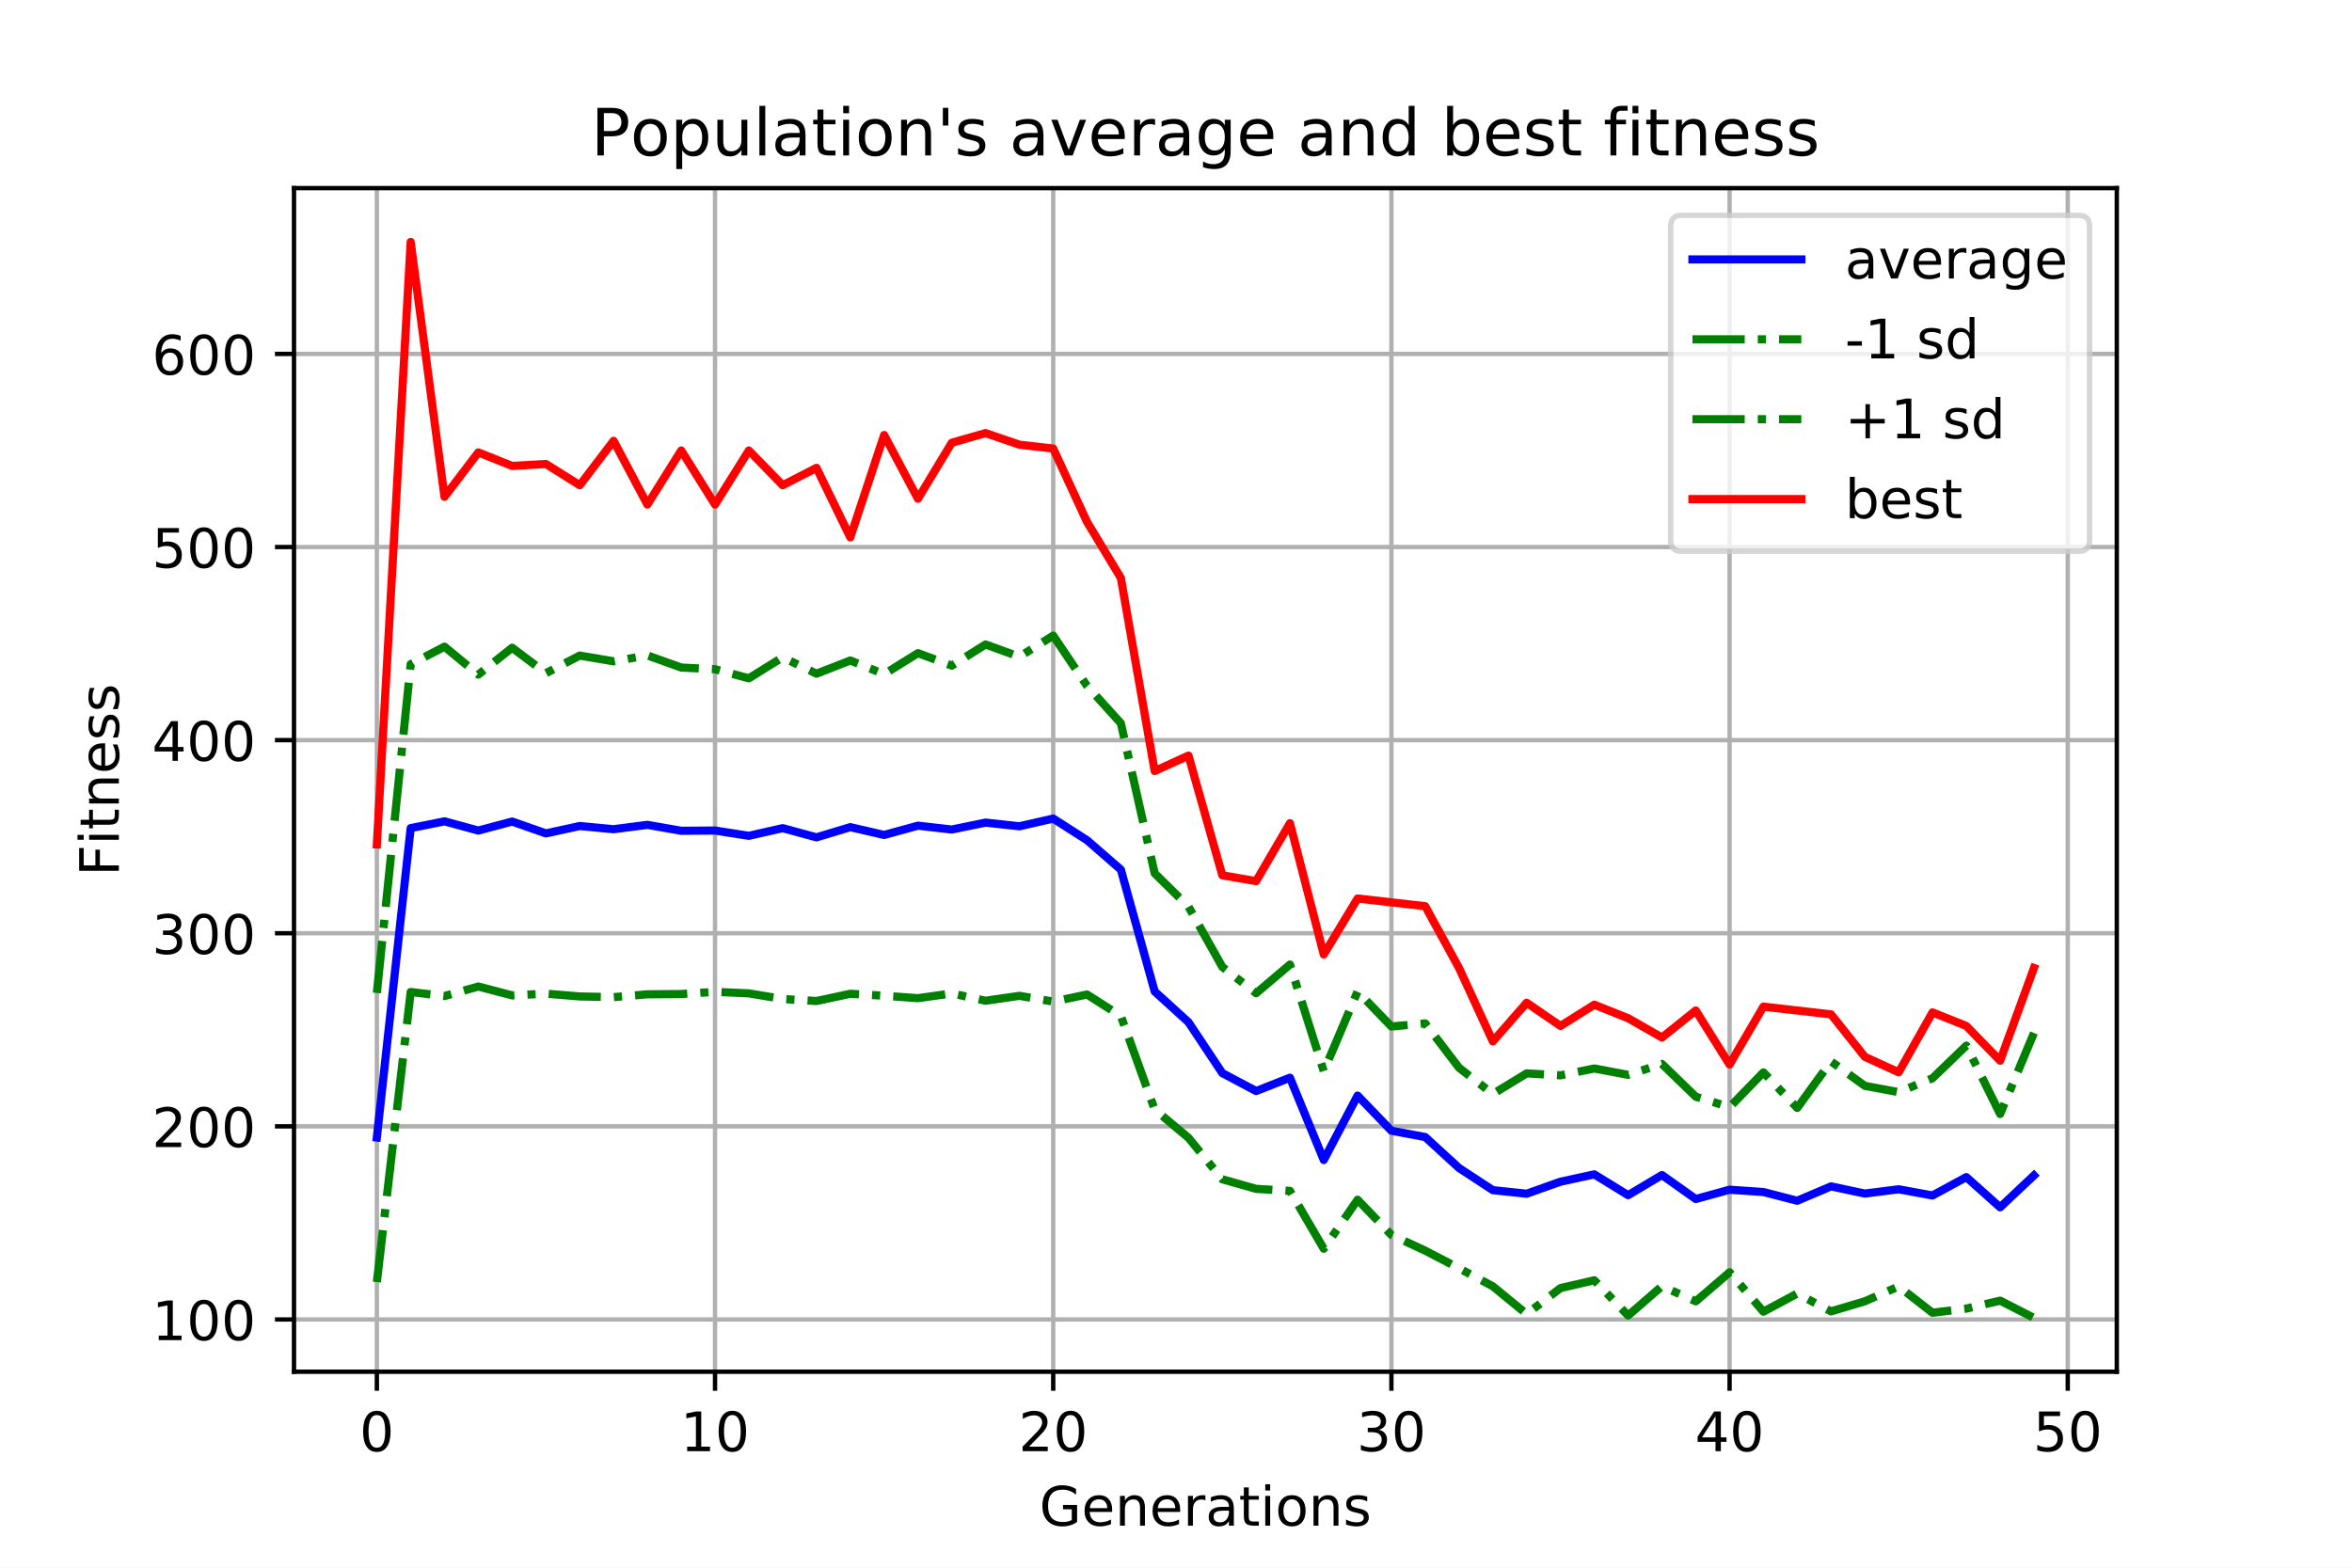
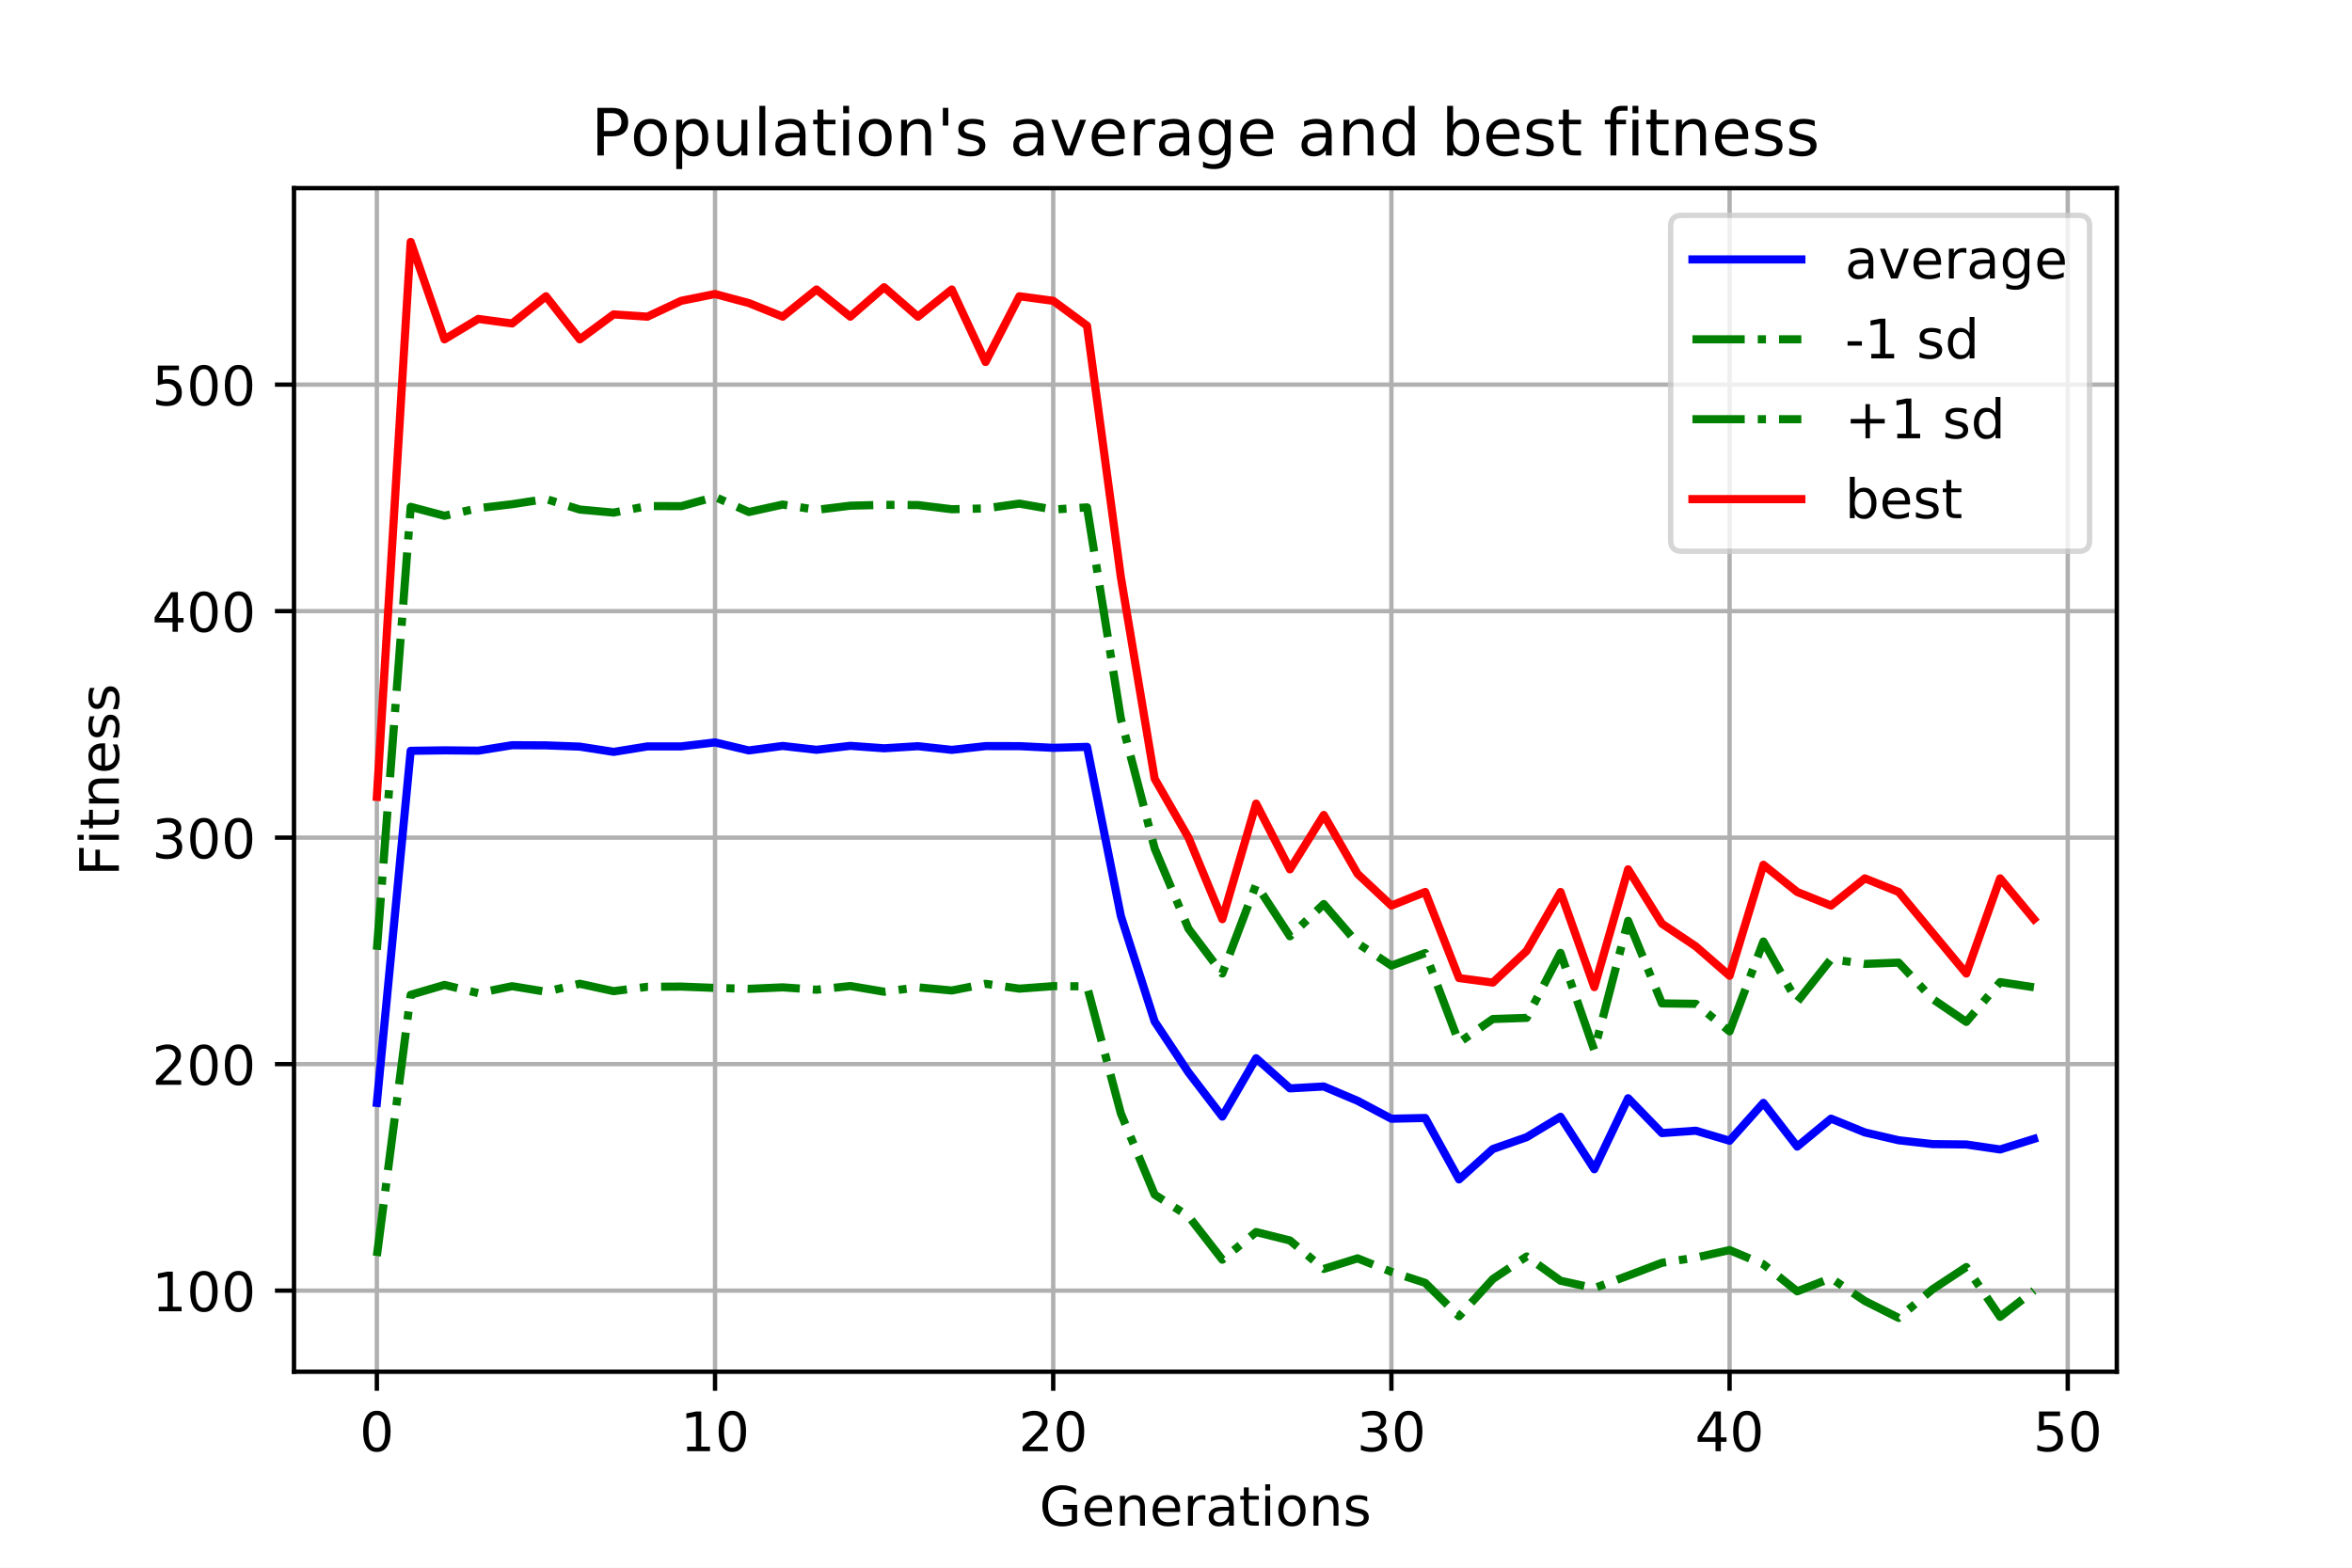
<svg xmlns="http://www.w3.org/2000/svg" xmlns:xlink="http://www.w3.org/1999/xlink" height="288pt" version="1.1" viewBox="0 0 432 288" width="432pt">
  <defs>
    <style type="text/css">
*{stroke-linecap:butt;stroke-linejoin:round;}
  </style>
  </defs>
  <g id="figure_1">
    <g id="patch_1">
      <path d="M 0 288  L 432 288  L 432 0  L 0 0  z " style="fill:#ffffff;" />
    </g>
    <g id="axes_1">
      <g id="patch_2">
        <path d="M 54 252  L 388.8 252  L 388.8 34.56  L 54 34.56  z " style="fill:#ffffff;" />
      </g>
      <g id="matplotlib.axis_1">
        <g id="xtick_1">
          <g id="line2d_1">
-             <path clip-path="url(#pdd3e256ed2)" d="M 69.218 252  L 69.218 34.56  " style="fill:none;stroke:#b0b0b0;stroke-linecap:square;stroke-width:0.8;" />
+             <path clip-path="url(#p76659619b5)" d="M 69.218 252  L 69.218 34.56  " style="fill:none;stroke:#b0b0b0;stroke-linecap:square;stroke-width:0.8;" />
          </g>
          <g id="line2d_2">
            <defs>
-               <path d="M 0 0  L 0 3.5  " id="m3b7de9838d" style="stroke:#000000;stroke-width:0.8;" />
-             </defs>
-             <g>
-               <use style="stroke:#000000;stroke-width:0.8;" x="69.218" xlink:href="#m3b7de9838d" y="252" />
+               <path d="M 0 0  L 0 3.5  " id="m16c224efb7" style="stroke:#000000;stroke-width:0.8;" />
+             </defs>
+             <g>
+               <use style="stroke:#000000;stroke-width:0.8;" x="69.218" xlink:href="#m16c224efb7" y="252" />
            </g>
          </g>
          <g id="text_1">
            <defs>
              <path d="M 31.781 66.406  Q 24.172 66.406 20.328 58.906  Q 16.5 51.422 16.5 36.375  Q 16.5 21.391 20.328 13.891  Q 24.172 6.391 31.781 6.391  Q 39.453 6.391 43.281 13.891  Q 47.125 21.391 47.125 36.375  Q 47.125 51.422 43.281 58.906  Q 39.453 66.406 31.781 66.406  z M 31.781 74.219  Q 44.047 74.219 50.516 64.516  Q 56.984 54.828 56.984 36.375  Q 56.984 17.969 50.516 8.266  Q 44.047 -1.422 31.781 -1.422  Q 19.531 -1.422 13.062 8.266  Q 6.594 17.969 6.594 36.375  Q 6.594 54.828 13.062 64.516  Q 19.531 74.219 31.781 74.219  z " id="DejaVuSans-30" />
            </defs>
            <g transform="translate(66.03693 266.5984)scale(0.1 -0.1)">
              <use xlink:href="#DejaVuSans-30" />
            </g>
          </g>
        </g>
        <g id="xtick_2">
          <g id="line2d_3">
-             <path clip-path="url(#pdd3e256ed2)" d="M 131.333 252  L 131.333 34.56  " style="fill:none;stroke:#b0b0b0;stroke-linecap:square;stroke-width:0.8;" />
+             <path clip-path="url(#p76659619b5)" d="M 131.333 252  L 131.333 34.56  " style="fill:none;stroke:#b0b0b0;stroke-linecap:square;stroke-width:0.8;" />
          </g>
          <g id="line2d_4">
            <g>
-               <use style="stroke:#000000;stroke-width:0.8;" x="131.333" xlink:href="#m3b7de9838d" y="252" />
+               <use style="stroke:#000000;stroke-width:0.8;" x="131.333" xlink:href="#m16c224efb7" y="252" />
            </g>
          </g>
          <g id="text_2">
            <defs>
              <path d="M 12.406 8.297  L 28.516 8.297  L 28.516 63.922  L 10.984 60.406  L 10.984 69.391  L 28.422 72.906  L 38.281 72.906  L 38.281 8.297  L 54.391 8.297  L 54.391 0  L 12.406 0  z " id="DejaVuSans-31" />
            </defs>
            <g transform="translate(124.9707 266.5984)scale(0.1 -0.1)">
              <use xlink:href="#DejaVuSans-31" />
              <use x="63.623" xlink:href="#DejaVuSans-30" />
            </g>
          </g>
        </g>
        <g id="xtick_3">
          <g id="line2d_5">
-             <path clip-path="url(#pdd3e256ed2)" d="M 193.448 252  L 193.448 34.56  " style="fill:none;stroke:#b0b0b0;stroke-linecap:square;stroke-width:0.8;" />
+             <path clip-path="url(#p76659619b5)" d="M 193.448 252  L 193.448 34.56  " style="fill:none;stroke:#b0b0b0;stroke-linecap:square;stroke-width:0.8;" />
          </g>
          <g id="line2d_6">
            <g>
-               <use style="stroke:#000000;stroke-width:0.8;" x="193.448" xlink:href="#m3b7de9838d" y="252" />
+               <use style="stroke:#000000;stroke-width:0.8;" x="193.448" xlink:href="#m16c224efb7" y="252" />
            </g>
          </g>
          <g id="text_3">
            <defs>
              <path d="M 19.188 8.297  L 53.609 8.297  L 53.609 0  L 7.328 0  L 7.328 8.297  Q 12.938 14.109 22.625 23.891  Q 32.328 33.688 34.812 36.531  Q 39.547 41.844 41.422 45.531  Q 43.312 49.219 43.312 52.781  Q 43.312 58.594 39.234 62.25  Q 35.156 65.922 28.609 65.922  Q 23.969 65.922 18.812 64.312  Q 13.672 62.703 7.812 59.422  L 7.812 69.391  Q 13.766 71.781 18.938 73  Q 24.125 74.219 28.422 74.219  Q 39.75 74.219 46.484 68.547  Q 53.219 62.891 53.219 53.422  Q 53.219 48.922 51.531 44.891  Q 49.859 40.875 45.406 35.406  Q 44.188 33.984 37.641 27.219  Q 31.109 20.453 19.188 8.297  z " id="DejaVuSans-32" />
            </defs>
            <g transform="translate(187.0857 266.5984)scale(0.1 -0.1)">
              <use xlink:href="#DejaVuSans-32" />
              <use x="63.623" xlink:href="#DejaVuSans-30" />
            </g>
          </g>
        </g>
        <g id="xtick_4">
          <g id="line2d_7">
-             <path clip-path="url(#pdd3e256ed2)" d="M 255.563 252  L 255.563 34.56  " style="fill:none;stroke:#b0b0b0;stroke-linecap:square;stroke-width:0.8;" />
+             <path clip-path="url(#p76659619b5)" d="M 255.563 252  L 255.563 34.56  " style="fill:none;stroke:#b0b0b0;stroke-linecap:square;stroke-width:0.8;" />
          </g>
          <g id="line2d_8">
            <g>
-               <use style="stroke:#000000;stroke-width:0.8;" x="255.563" xlink:href="#m3b7de9838d" y="252" />
+               <use style="stroke:#000000;stroke-width:0.8;" x="255.563" xlink:href="#m16c224efb7" y="252" />
            </g>
          </g>
          <g id="text_4">
            <defs>
              <path d="M 40.578 39.312  Q 47.656 37.797 51.625 33  Q 55.609 28.219 55.609 21.188  Q 55.609 10.406 48.188 4.484  Q 40.766 -1.422 27.094 -1.422  Q 22.516 -1.422 17.656 -0.516  Q 12.797 0.391 7.625 2.203  L 7.625 11.719  Q 11.719 9.328 16.594 8.109  Q 21.484 6.891 26.812 6.891  Q 36.078 6.891 40.938 10.547  Q 45.797 14.203 45.797 21.188  Q 45.797 27.641 41.281 31.266  Q 36.766 34.906 28.719 34.906  L 20.219 34.906  L 20.219 43.016  L 29.109 43.016  Q 36.375 43.016 40.234 45.922  Q 44.094 48.828 44.094 54.297  Q 44.094 59.906 40.109 62.906  Q 36.141 65.922 28.719 65.922  Q 24.656 65.922 20.016 65.031  Q 15.375 64.156 9.812 62.312  L 9.812 71.094  Q 15.438 72.656 20.344 73.438  Q 25.25 74.219 29.594 74.219  Q 40.828 74.219 47.359 69.109  Q 53.906 64.016 53.906 55.328  Q 53.906 49.266 50.438 45.094  Q 46.969 40.922 40.578 39.312  z " id="DejaVuSans-33" />
            </defs>
            <g transform="translate(249.2008 266.5984)scale(0.1 -0.1)">
              <use xlink:href="#DejaVuSans-33" />
              <use x="63.623" xlink:href="#DejaVuSans-30" />
            </g>
          </g>
        </g>
        <g id="xtick_5">
          <g id="line2d_9">
-             <path clip-path="url(#pdd3e256ed2)" d="M 317.678 252  L 317.678 34.56  " style="fill:none;stroke:#b0b0b0;stroke-linecap:square;stroke-width:0.8;" />
+             <path clip-path="url(#p76659619b5)" d="M 317.678 252  L 317.678 34.56  " style="fill:none;stroke:#b0b0b0;stroke-linecap:square;stroke-width:0.8;" />
          </g>
          <g id="line2d_10">
            <g>
-               <use style="stroke:#000000;stroke-width:0.8;" x="317.678" xlink:href="#m3b7de9838d" y="252" />
+               <use style="stroke:#000000;stroke-width:0.8;" x="317.678" xlink:href="#m16c224efb7" y="252" />
            </g>
          </g>
          <g id="text_5">
            <defs>
              <path d="M 37.797 64.312  L 12.891 25.391  L 37.797 25.391  z M 35.203 72.906  L 47.609 72.906  L 47.609 25.391  L 58.016 25.391  L 58.016 17.188  L 47.609 17.188  L 47.609 0  L 37.797 0  L 37.797 17.188  L 4.891 17.188  L 4.891 26.703  z " id="DejaVuSans-34" />
            </defs>
            <g transform="translate(311.3158 266.5984)scale(0.1 -0.1)">
              <use xlink:href="#DejaVuSans-34" />
              <use x="63.623" xlink:href="#DejaVuSans-30" />
            </g>
          </g>
        </g>
        <g id="xtick_6">
          <g id="line2d_11">
-             <path clip-path="url(#pdd3e256ed2)" d="M 379.793 252  L 379.793 34.56  " style="fill:none;stroke:#b0b0b0;stroke-linecap:square;stroke-width:0.8;" />
+             <path clip-path="url(#p76659619b5)" d="M 379.793 252  L 379.793 34.56  " style="fill:none;stroke:#b0b0b0;stroke-linecap:square;stroke-width:0.8;" />
          </g>
          <g id="line2d_12">
            <g>
-               <use style="stroke:#000000;stroke-width:0.8;" x="379.793" xlink:href="#m3b7de9838d" y="252" />
+               <use style="stroke:#000000;stroke-width:0.8;" x="379.793" xlink:href="#m16c224efb7" y="252" />
            </g>
          </g>
          <g id="text_6">
            <defs>
              <path d="M 10.797 72.906  L 49.516 72.906  L 49.516 64.594  L 19.828 64.594  L 19.828 46.734  Q 21.969 47.469 24.109 47.828  Q 26.266 48.188 28.422 48.188  Q 40.625 48.188 47.75 41.5  Q 54.891 34.812 54.891 23.391  Q 54.891 11.625 47.562 5.094  Q 40.234 -1.422 26.906 -1.422  Q 22.312 -1.422 17.547 -0.641  Q 12.797 0.141 7.719 1.703  L 7.719 11.625  Q 12.109 9.234 16.797 8.062  Q 21.484 6.891 26.703 6.891  Q 35.156 6.891 40.078 11.328  Q 45.016 15.766 45.016 23.391  Q 45.016 31 40.078 35.438  Q 35.156 39.891 26.703 39.891  Q 22.75 39.891 18.812 39.016  Q 14.891 38.141 10.797 36.281  z " id="DejaVuSans-35" />
            </defs>
            <g transform="translate(373.4308 266.5984)scale(0.1 -0.1)">
              <use xlink:href="#DejaVuSans-35" />
              <use x="63.623" xlink:href="#DejaVuSans-30" />
            </g>
          </g>
        </g>
        <g id="text_7">
          <defs>
            <path d="M 59.516 10.406  L 59.516 29.984  L 43.406 29.984  L 43.406 38.094  L 69.281 38.094  L 69.281 6.781  Q 63.578 2.734 56.688 0.656  Q 49.812 -1.422 42 -1.422  Q 24.906 -1.422 15.25 8.562  Q 5.609 18.562 5.609 36.375  Q 5.609 54.25 15.25 64.234  Q 24.906 74.219 42 74.219  Q 49.125 74.219 55.547 72.453  Q 61.969 70.703 67.391 67.281  L 67.391 56.781  Q 61.922 61.422 55.766 63.766  Q 49.609 66.109 42.828 66.109  Q 29.438 66.109 22.719 58.641  Q 16.016 51.172 16.016 36.375  Q 16.016 21.625 22.719 14.156  Q 29.438 6.688 42.828 6.688  Q 48.047 6.688 52.141 7.594  Q 56.25 8.5 59.516 10.406  z " id="DejaVuSans-47" />
            <path d="M 56.203 29.594  L 56.203 25.203  L 14.891 25.203  Q 15.484 15.922 20.484 11.062  Q 25.484 6.203 34.422 6.203  Q 39.594 6.203 44.453 7.469  Q 49.312 8.734 54.109 11.281  L 54.109 2.781  Q 49.266 0.734 44.188 -0.344  Q 39.109 -1.422 33.891 -1.422  Q 20.797 -1.422 13.156 6.188  Q 5.516 13.812 5.516 26.812  Q 5.516 40.234 12.766 48.109  Q 20.016 56 32.328 56  Q 43.359 56 49.781 48.891  Q 56.203 41.797 56.203 29.594  z M 47.219 32.234  Q 47.125 39.594 43.094 43.984  Q 39.062 48.391 32.422 48.391  Q 24.906 48.391 20.391 44.141  Q 15.875 39.891 15.188 32.172  z " id="DejaVuSans-65" />
            <path d="M 54.891 33.016  L 54.891 0  L 45.906 0  L 45.906 32.719  Q 45.906 40.484 42.875 44.328  Q 39.844 48.188 33.797 48.188  Q 26.516 48.188 22.312 43.547  Q 18.109 38.922 18.109 30.906  L 18.109 0  L 9.078 0  L 9.078 54.688  L 18.109 54.688  L 18.109 46.188  Q 21.344 51.125 25.703 53.562  Q 30.078 56 35.797 56  Q 45.219 56 50.047 50.172  Q 54.891 44.344 54.891 33.016  z " id="DejaVuSans-6e" />
            <path d="M 41.109 46.297  Q 39.594 47.172 37.812 47.578  Q 36.031 48 33.891 48  Q 26.266 48 22.188 43.047  Q 18.109 38.094 18.109 28.812  L 18.109 0  L 9.078 0  L 9.078 54.688  L 18.109 54.688  L 18.109 46.188  Q 20.953 51.172 25.484 53.578  Q 30.031 56 36.531 56  Q 37.453 56 38.578 55.875  Q 39.703 55.766 41.062 55.516  z " id="DejaVuSans-72" />
            <path d="M 34.281 27.484  Q 23.391 27.484 19.188 25  Q 14.984 22.516 14.984 16.5  Q 14.984 11.719 18.141 8.906  Q 21.297 6.109 26.703 6.109  Q 34.188 6.109 38.703 11.406  Q 43.219 16.703 43.219 25.484  L 43.219 27.484  z M 52.203 31.203  L 52.203 0  L 43.219 0  L 43.219 8.297  Q 40.141 3.328 35.547 0.953  Q 30.953 -1.422 24.312 -1.422  Q 15.922 -1.422 10.953 3.297  Q 6 8.016 6 15.922  Q 6 25.141 12.172 29.828  Q 18.359 34.516 30.609 34.516  L 43.219 34.516  L 43.219 35.406  Q 43.219 41.609 39.141 45  Q 35.062 48.391 27.688 48.391  Q 23 48.391 18.547 47.266  Q 14.109 46.141 10.016 43.891  L 10.016 52.203  Q 14.938 54.109 19.578 55.047  Q 24.219 56 28.609 56  Q 40.484 56 46.344 49.844  Q 52.203 43.703 52.203 31.203  z " id="DejaVuSans-61" />
            <path d="M 18.312 70.219  L 18.312 54.688  L 36.812 54.688  L 36.812 47.703  L 18.312 47.703  L 18.312 18.016  Q 18.312 11.328 20.141 9.422  Q 21.969 7.516 27.594 7.516  L 36.812 7.516  L 36.812 0  L 27.594 0  Q 17.188 0 13.234 3.875  Q 9.281 7.766 9.281 18.016  L 9.281 47.703  L 2.688 47.703  L 2.688 54.688  L 9.281 54.688  L 9.281 70.219  z " id="DejaVuSans-74" />
            <path d="M 9.422 54.688  L 18.406 54.688  L 18.406 0  L 9.422 0  z M 9.422 75.984  L 18.406 75.984  L 18.406 64.594  L 9.422 64.594  z " id="DejaVuSans-69" />
            <path d="M 30.609 48.391  Q 23.391 48.391 19.188 42.75  Q 14.984 37.109 14.984 27.297  Q 14.984 17.484 19.156 11.844  Q 23.344 6.203 30.609 6.203  Q 37.797 6.203 41.984 11.859  Q 46.188 17.531 46.188 27.297  Q 46.188 37.016 41.984 42.703  Q 37.797 48.391 30.609 48.391  z M 30.609 56  Q 42.328 56 49.016 48.375  Q 55.719 40.766 55.719 27.297  Q 55.719 13.875 49.016 6.219  Q 42.328 -1.422 30.609 -1.422  Q 18.844 -1.422 12.172 6.219  Q 5.516 13.875 5.516 27.297  Q 5.516 40.766 12.172 48.375  Q 18.844 56 30.609 56  z " id="DejaVuSans-6f" />
            <path d="M 44.281 53.078  L 44.281 44.578  Q 40.484 46.531 36.375 47.5  Q 32.281 48.484 27.875 48.484  Q 21.188 48.484 17.844 46.438  Q 14.5 44.391 14.5 40.281  Q 14.5 37.156 16.891 35.375  Q 19.281 33.594 26.516 31.984  L 29.594 31.297  Q 39.156 29.25 43.188 25.516  Q 47.219 21.781 47.219 15.094  Q 47.219 7.469 41.188 3.016  Q 35.156 -1.422 24.609 -1.422  Q 20.219 -1.422 15.453 -0.562  Q 10.688 0.297 5.422 2  L 5.422 11.281  Q 10.406 8.688 15.234 7.391  Q 20.062 6.109 24.812 6.109  Q 31.156 6.109 34.562 8.281  Q 37.984 10.453 37.984 14.406  Q 37.984 18.062 35.516 20.016  Q 33.062 21.969 24.703 23.781  L 21.578 24.516  Q 13.234 26.266 9.516 29.906  Q 5.812 33.547 5.812 39.891  Q 5.812 47.609 11.281 51.797  Q 16.75 56 26.812 56  Q 31.781 56 36.172 55.266  Q 40.578 54.547 44.281 53.078  z " id="DejaVuSans-73" />
          </defs>
          <g transform="translate(190.9023 280.2766)scale(0.1 -0.1)">
            <use xlink:href="#DejaVuSans-47" />
            <use x="77.49" xlink:href="#DejaVuSans-65" />
            <use x="139.014" xlink:href="#DejaVuSans-6e" />
            <use x="202.393" xlink:href="#DejaVuSans-65" />
            <use x="263.916" xlink:href="#DejaVuSans-72" />
            <use x="305.029" xlink:href="#DejaVuSans-61" />
            <use x="366.309" xlink:href="#DejaVuSans-74" />
            <use x="405.518" xlink:href="#DejaVuSans-69" />
            <use x="433.301" xlink:href="#DejaVuSans-6f" />
            <use x="494.482" xlink:href="#DejaVuSans-6e" />
            <use x="557.861" xlink:href="#DejaVuSans-73" />
          </g>
        </g>
      </g>
      <g id="matplotlib.axis_2">
        <g id="ytick_1">
          <g id="line2d_13">
-             <path clip-path="url(#pdd3e256ed2)" d="M 54 242.4  L 388.8 242.4  " style="fill:none;stroke:#b0b0b0;stroke-linecap:square;stroke-width:0.8;" />
+             <path clip-path="url(#p76659619b5)" d="M 54 237.1  L 388.8 237.1  " style="fill:none;stroke:#b0b0b0;stroke-linecap:square;stroke-width:0.8;" />
          </g>
          <g id="line2d_14">
            <defs>
-               <path d="M 0 0  L -3.5 0  " id="m607a9f5722" style="stroke:#000000;stroke-width:0.8;" />
-             </defs>
-             <g>
-               <use style="stroke:#000000;stroke-width:0.8;" x="54" xlink:href="#m607a9f5722" y="242.4" />
+               <path d="M 0 0  L -3.5 0  " id="me20d9c1705" style="stroke:#000000;stroke-width:0.8;" />
+             </defs>
+             <g>
+               <use style="stroke:#000000;stroke-width:0.8;" x="54" xlink:href="#me20d9c1705" y="237.1" />
            </g>
          </g>
          <g id="text_8">
-             <g transform="translate(27.9125 246.1989)scale(0.1 -0.1)">
+             <g transform="translate(27.9125 240.8993)scale(0.1 -0.1)">
              <use xlink:href="#DejaVuSans-31" />
              <use x="63.623" xlink:href="#DejaVuSans-30" />
              <use x="127.246" xlink:href="#DejaVuSans-30" />
            </g>
          </g>
        </g>
        <g id="ytick_2">
          <g id="line2d_15">
-             <path clip-path="url(#pdd3e256ed2)" d="M 54 206.924  L 388.8 206.924  " style="fill:none;stroke:#b0b0b0;stroke-linecap:square;stroke-width:0.8;" />
+             <path clip-path="url(#p76659619b5)" d="M 54 195.49  L 388.8 195.49  " style="fill:none;stroke:#b0b0b0;stroke-linecap:square;stroke-width:0.8;" />
          </g>
          <g id="line2d_16">
            <g>
-               <use style="stroke:#000000;stroke-width:0.8;" x="54" xlink:href="#m607a9f5722" y="206.924" />
+               <use style="stroke:#000000;stroke-width:0.8;" x="54" xlink:href="#me20d9c1705" y="195.49" />
            </g>
          </g>
          <g id="text_9">
-             <g transform="translate(27.9125 210.7229)scale(0.1 -0.1)">
+             <g transform="translate(27.9125 199.2888)scale(0.1 -0.1)">
              <use xlink:href="#DejaVuSans-32" />
              <use x="63.623" xlink:href="#DejaVuSans-30" />
              <use x="127.246" xlink:href="#DejaVuSans-30" />
            </g>
          </g>
        </g>
        <g id="ytick_3">
          <g id="line2d_17">
-             <path clip-path="url(#pdd3e256ed2)" d="M 54 171.448  L 388.8 171.448  " style="fill:none;stroke:#b0b0b0;stroke-linecap:square;stroke-width:0.8;" />
+             <path clip-path="url(#p76659619b5)" d="M 54 153.879  L 388.8 153.879  " style="fill:none;stroke:#b0b0b0;stroke-linecap:square;stroke-width:0.8;" />
          </g>
          <g id="line2d_18">
            <g>
-               <use style="stroke:#000000;stroke-width:0.8;" x="54" xlink:href="#m607a9f5722" y="171.448" />
+               <use style="stroke:#000000;stroke-width:0.8;" x="54" xlink:href="#me20d9c1705" y="153.879" />
            </g>
          </g>
          <g id="text_10">
-             <g transform="translate(27.9125 175.2469)scale(0.1 -0.1)">
+             <g transform="translate(27.9125 157.6784)scale(0.1 -0.1)">
              <use xlink:href="#DejaVuSans-33" />
              <use x="63.623" xlink:href="#DejaVuSans-30" />
              <use x="127.246" xlink:href="#DejaVuSans-30" />
            </g>
          </g>
        </g>
        <g id="ytick_4">
          <g id="line2d_19">
-             <path clip-path="url(#pdd3e256ed2)" d="M 54 135.972  L 388.8 135.972  " style="fill:none;stroke:#b0b0b0;stroke-linecap:square;stroke-width:0.8;" />
+             <path clip-path="url(#p76659619b5)" d="M 54 112.269  L 388.8 112.269  " style="fill:none;stroke:#b0b0b0;stroke-linecap:square;stroke-width:0.8;" />
          </g>
          <g id="line2d_20">
            <g>
-               <use style="stroke:#000000;stroke-width:0.8;" x="54" xlink:href="#m607a9f5722" y="135.972" />
+               <use style="stroke:#000000;stroke-width:0.8;" x="54" xlink:href="#me20d9c1705" y="112.269" />
            </g>
          </g>
          <g id="text_11">
-             <g transform="translate(27.9125 139.7709)scale(0.1 -0.1)">
+             <g transform="translate(27.9125 116.0679)scale(0.1 -0.1)">
              <use xlink:href="#DejaVuSans-34" />
              <use x="63.623" xlink:href="#DejaVuSans-30" />
              <use x="127.246" xlink:href="#DejaVuSans-30" />
            </g>
          </g>
        </g>
        <g id="ytick_5">
          <g id="line2d_21">
-             <path clip-path="url(#pdd3e256ed2)" d="M 54 100.496  L 388.8 100.496  " style="fill:none;stroke:#b0b0b0;stroke-linecap:square;stroke-width:0.8;" />
+             <path clip-path="url(#p76659619b5)" d="M 54 70.658  L 388.8 70.658  " style="fill:none;stroke:#b0b0b0;stroke-linecap:square;stroke-width:0.8;" />
          </g>
          <g id="line2d_22">
            <g>
-               <use style="stroke:#000000;stroke-width:0.8;" x="54" xlink:href="#m607a9f5722" y="100.496" />
+               <use style="stroke:#000000;stroke-width:0.8;" x="54" xlink:href="#me20d9c1705" y="70.658" />
            </g>
          </g>
          <g id="text_12">
-             <g transform="translate(27.9125 104.2949)scale(0.1 -0.1)">
+             <g transform="translate(27.9125 74.45744)scale(0.1 -0.1)">
              <use xlink:href="#DejaVuSans-35" />
              <use x="63.623" xlink:href="#DejaVuSans-30" />
              <use x="127.246" xlink:href="#DejaVuSans-30" />
            </g>
          </g>
        </g>
-         <g id="ytick_6">
-           <g id="line2d_23">
-             <path clip-path="url(#pdd3e256ed2)" d="M 54 65.02  L 388.8 65.02  " style="fill:none;stroke:#b0b0b0;stroke-linecap:square;stroke-width:0.8;" />
-           </g>
-           <g id="line2d_24">
-             <g>
-               <use style="stroke:#000000;stroke-width:0.8;" x="54" xlink:href="#m607a9f5722" y="65.02" />
-             </g>
-           </g>
-           <g id="text_13">
-             <defs>
-               <path d="M 33.016 40.375  Q 26.375 40.375 22.484 35.828  Q 18.609 31.297 18.609 23.391  Q 18.609 15.531 22.484 10.953  Q 26.375 6.391 33.016 6.391  Q 39.656 6.391 43.531 10.953  Q 47.406 15.531 47.406 23.391  Q 47.406 31.297 43.531 35.828  Q 39.656 40.375 33.016 40.375  z M 52.594 71.297  L 52.594 62.312  Q 48.875 64.062 45.094 64.984  Q 41.312 65.922 37.594 65.922  Q 27.828 65.922 22.672 59.328  Q 17.531 52.734 16.797 39.406  Q 19.672 43.656 24.016 45.922  Q 28.375 48.188 33.594 48.188  Q 44.578 48.188 50.953 41.516  Q 57.328 34.859 57.328 23.391  Q 57.328 12.156 50.688 5.359  Q 44.047 -1.422 33.016 -1.422  Q 20.359 -1.422 13.672 8.266  Q 6.984 17.969 6.984 36.375  Q 6.984 53.656 15.188 63.938  Q 23.391 74.219 37.203 74.219  Q 40.922 74.219 44.703 73.484  Q 48.484 72.75 52.594 71.297  z " id="DejaVuSans-36" />
-             </defs>
-             <g transform="translate(27.9125 68.81893)scale(0.1 -0.1)">
-               <use xlink:href="#DejaVuSans-36" />
-               <use x="63.623" xlink:href="#DejaVuSans-30" />
-               <use x="127.246" xlink:href="#DejaVuSans-30" />
-             </g>
-           </g>
-         </g>
-         <g id="text_14">
+         <g id="text_13">
          <defs>
            <path d="M 9.812 72.906  L 51.703 72.906  L 51.703 64.594  L 19.672 64.594  L 19.672 43.109  L 48.578 43.109  L 48.578 34.812  L 19.672 34.812  L 19.672 0  L 9.812 0  z " id="DejaVuSans-46" />
          </defs>
          <g transform="translate(21.83281 160.9542)rotate(-90)scale(0.1 -0.1)">
            <use xlink:href="#DejaVuSans-46" />
            <use x="57.41" xlink:href="#DejaVuSans-69" />
            <use x="85.193" xlink:href="#DejaVuSans-74" />
            <use x="124.402" xlink:href="#DejaVuSans-6e" />
            <use x="187.781" xlink:href="#DejaVuSans-65" />
            <use x="249.305" xlink:href="#DejaVuSans-73" />
            <use x="301.404" xlink:href="#DejaVuSans-73" />
          </g>
        </g>
      </g>
+       <g id="line2d_23">
+         <path clip-path="url(#p76659619b5)" d="M 69.218 202.613  L 75.43 137.934  L 81.641 137.847  L 87.853 137.905  L 94.064 136.902  L 100.276 136.931  L 106.487 137.164  L 112.699 138.13  L 118.91 137.127  L 125.122 137.118  L 131.333 136.39  L 137.545 137.863  L 143.756 137.039  L 149.968 137.743  L 156.179 137.019  L 162.391 137.468  L 168.602 137.085  L 174.814 137.759  L 181.025 137.069  L 187.237 137.073  L 193.448 137.385  L 199.66 137.206  L 205.871 168.276  L 212.083 187.671  L 218.294 197.018  L 224.506 205.127  L 230.717 194.411  L 236.929 199.946  L 243.14 199.6  L 249.352 202.23  L 255.563 205.523  L 261.775 205.385  L 267.986 216.667  L 274.198 211.084  L 280.409 208.911  L 286.621 205.168  L 292.832 214.799  L 299.044 201.756  L 305.255 208.16  L 311.467 207.723  L 317.678 209.562  L 323.89 202.613  L 330.101 210.636  L 336.313 205.509  L 342.524 208.039  L 348.736 209.479  L 354.947 210.186  L 361.159 210.253  L 367.37 211.168  L 373.582 209.229  " style="fill:none;stroke:#0000ff;stroke-linecap:square;stroke-width:1.5;" />
+       </g>
+       <g id="line2d_24">
+         <path clip-path="url(#p76659619b5)" d="M 69.218 230.74  L 75.43 182.758  L 81.641 180.94  L 87.853 182.455  L 94.064 181.174  L 100.276 182.193  L 106.487 180.723  L 112.699 182.085  L 118.91 181.284  L 125.122 181.245  L 131.333 181.489  L 137.545 181.662  L 143.756 181.385  L 149.968 181.821  L 156.179 181.136  L 162.391 182.191  L 168.602 181.385  L 174.814 181.965  L 181.025 180.736  L 187.237 181.627  L 193.448 181.163  L 199.66 181.201  L 205.871 204.543  L 212.083 219.473  L 218.294 223.427  L 224.506 231.411  L 230.717 226.339  L 236.929 227.889  L 243.14 233.116  L 249.352 231.173  L 255.563 233.653  L 261.775 235.678  L 267.986 241.803  L 274.198 234.966  L 280.409 230.829  L 286.621 235.281  L 292.832 236.646  L 299.044 234.347  L 305.255 231.988  L 311.467 231.036  L 317.678 229.653  L 323.89 232.261  L 330.101 237.227  L 336.313 234.805  L 342.524 239.001  L 348.736 242.116  L 354.947 236.863  L 361.159 232.772  L 367.37 241.917  L 373.582 237.088  " style="fill:none;stroke:#008000;stroke-dasharray:9.6,2.4,1.5,2.4;stroke-dashoffset:0;stroke-width:1.5;" />
+       </g>
      <g id="line2d_25">
-         <path clip-path="url(#pdd3e256ed2)" d="M 69.218 208.974  L 75.43 152.135  L 81.641 150.889  L 87.853 152.582  L 94.064 150.928  L 100.276 153.103  L 106.487 151.748  L 112.699 152.337  L 118.91 151.535  L 125.122 152.624  L 131.333 152.578  L 137.545 153.55  L 143.756 152.138  L 149.968 153.83  L 156.179 151.954  L 162.391 153.39  L 168.602 151.684  L 174.814 152.394  L 181.025 151.12  L 187.237 151.798  L 193.448 150.382  L 199.66 154.355  L 205.871 159.759  L 212.083 182.133  L 218.294 187.791  L 224.506 197.14  L 230.717 200.435  L 236.929 197.986  L 243.14 213.104  L 249.352 201.272  L 255.563 207.725  L 261.775 208.888  L 267.986 214.575  L 274.198 218.645  L 280.409 219.297  L 286.621 217.091  L 292.832 215.745  L 299.044 219.567  L 305.255 215.868  L 311.467 220.272  L 317.678 218.561  L 323.89 218.986  L 330.101 220.589  L 336.313 217.95  L 342.524 219.269  L 348.736 218.482  L 354.947 219.624  L 361.159 216.247  L 367.37 221.795  L 373.582 215.942  " style="fill:none;stroke:#0000ff;stroke-linecap:square;stroke-width:1.5;" />
+         <path clip-path="url(#p76659619b5)" d="M 69.218 174.487  L 75.43 93.11  L 81.641 94.753  L 87.853 93.354  L 94.064 92.63  L 100.276 91.67  L 106.487 93.606  L 112.699 94.174  L 118.91 92.97  L 125.122 92.992  L 131.333 91.291  L 137.545 94.064  L 143.756 92.694  L 149.968 93.665  L 156.179 92.901  L 162.391 92.745  L 168.602 92.785  L 174.814 93.553  L 181.025 93.401  L 187.237 92.519  L 193.448 93.606  L 199.66 93.21  L 205.871 132.01  L 212.083 155.868  L 218.294 170.609  L 224.506 178.842  L 230.717 162.482  L 236.929 172.002  L 243.14 166.083  L 249.352 173.288  L 255.563 177.393  L 261.775 175.091  L 267.986 191.53  L 274.198 187.203  L 280.409 186.993  L 286.621 175.056  L 292.832 192.952  L 299.044 169.164  L 305.255 184.333  L 311.467 184.411  L 317.678 189.472  L 323.89 172.966  L 330.101 184.045  L 336.313 176.214  L 342.524 177.078  L 348.736 176.842  L 354.947 183.509  L 361.159 187.734  L 367.37 180.42  L 373.582 181.371  " style="fill:none;stroke:#008000;stroke-dasharray:9.6,2.4,1.5,2.4;stroke-dashoffset:0;stroke-width:1.5;" />
      </g>
      <g id="line2d_26">
-         <path clip-path="url(#pdd3e256ed2)" d="M 69.218 235.534  L 75.43 182.242  L 81.641 182.982  L 87.853 181.235  L 94.064 182.86  L 100.276 182.546  L 106.487 183.059  L 112.699 183.183  L 118.91 182.666  L 125.122 182.616  L 131.333 182.211  L 137.545 182.49  L 143.756 183.529  L 149.968 183.895  L 156.179 182.567  L 162.391 182.93  L 168.602 183.375  L 174.814 182.505  L 181.025 183.845  L 187.237 182.946  L 193.448 183.997  L 199.66 182.703  L 205.871 186.659  L 212.083 203.824  L 218.294 209.026  L 224.506 216.649  L 230.717 218.406  L 236.929 218.774  L 243.14 229.405  L 249.352 220.403  L 255.563 226.872  L 261.775 229.76  L 267.986 232.991  L 274.198 236.311  L 280.409 241.402  L 286.621 236.632  L 292.832 235.199  L 299.044 241.673  L 305.255 236.279  L 311.467 239.071  L 317.678 233.731  L 323.89 240.963  L 330.101 237.642  L 336.313 240.913  L 342.524 239.06  L 348.736 236.327  L 354.947 241.165  L 361.159 240.404  L 367.37 238.943  L 373.582 242.116  " style="fill:none;stroke:#008000;stroke-dasharray:9.6,2.4,1.5,2.4;stroke-dashoffset:0;stroke-width:1.5;" />
-       </g>
-       <g id="line2d_27">
-         <path clip-path="url(#pdd3e256ed2)" d="M 69.218 182.414  L 75.43 122.027  L 81.641 118.797  L 87.853 123.928  L 94.064 118.997  L 100.276 123.66  L 106.487 120.437  L 112.699 121.491  L 118.91 120.404  L 125.122 122.632  L 131.333 122.945  L 137.545 124.61  L 143.756 120.748  L 149.968 123.765  L 156.179 121.34  L 162.391 123.851  L 168.602 119.993  L 174.814 122.282  L 181.025 118.395  L 187.237 120.649  L 193.448 116.767  L 199.66 126.008  L 205.871 132.86  L 212.083 160.441  L 218.294 166.557  L 224.506 177.631  L 230.717 182.464  L 236.929 177.198  L 243.14 196.802  L 249.352 182.142  L 255.563 188.578  L 261.775 188.017  L 267.986 196.159  L 274.198 200.979  L 280.409 197.191  L 286.621 197.55  L 292.832 196.29  L 299.044 197.462  L 305.255 195.456  L 311.467 201.474  L 317.678 203.392  L 323.89 197.008  L 330.101 203.536  L 336.313 194.986  L 342.524 199.479  L 348.736 200.636  L 354.947 198.083  L 361.159 192.09  L 367.37 204.648  L 373.582 189.767  " style="fill:none;stroke:#008000;stroke-dasharray:9.6,2.4,1.5,2.4;stroke-dashoffset:0;stroke-width:1.5;" />
-       </g>
-       <g id="line2d_28">
-         <path clip-path="url(#pdd3e256ed2)" d="M 69.218 155.129  L 75.43 44.444  L 81.641 91.272  L 87.853 83.112  L 94.064 85.596  L 100.276 85.241  L 106.487 89.143  L 112.699 80.984  L 118.91 92.691  L 125.122 82.758  L 131.333 92.691  L 137.545 82.758  L 143.756 89.143  L 149.968 85.951  L 156.179 98.722  L 162.391 79.92  L 168.602 91.627  L 174.814 81.339  L 181.025 79.565  L 187.237 81.693  L 193.448 82.403  L 199.66 95.884  L 205.871 106.172  L 212.083 141.648  L 218.294 138.81  L 224.506 160.805  L 230.717 161.869  L 236.929 151.226  L 243.14 175.35  L 249.352 165.062  L 255.563 165.772  L 261.775 166.481  L 267.986 177.833  L 274.198 191.314  L 280.409 184.219  L 286.621 188.476  L 292.832 184.574  L 299.044 187.057  L 305.255 190.605  L 311.467 185.638  L 317.678 195.571  L 323.89 184.929  L 330.101 185.638  L 336.313 186.348  L 342.524 194.152  L 348.736 196.99  L 354.947 185.993  L 361.159 188.476  L 367.37 194.862  L 373.582 177.833  " style="fill:none;stroke:#ff0000;stroke-linecap:square;stroke-width:1.5;" />
+         <path clip-path="url(#p76659619b5)" d="M 69.218 146.389  L 75.43 44.444  L 81.641 62.336  L 87.853 58.591  L 94.064 59.423  L 100.276 54.43  L 106.487 62.336  L 112.699 57.759  L 118.91 58.175  L 125.122 55.262  L 131.333 54.014  L 137.545 55.678  L 143.756 58.175  L 149.968 53.182  L 156.179 58.175  L 162.391 52.766  L 168.602 58.175  L 174.814 53.182  L 181.025 66.497  L 187.237 54.43  L 193.448 55.262  L 199.66 59.84  L 205.871 106.027  L 212.083 143.06  L 218.294 153.879  L 224.506 168.859  L 230.717 147.638  L 236.929 159.705  L 243.14 149.718  L 249.352 160.537  L 255.563 166.362  L 261.775 163.866  L 267.986 179.678  L 274.198 180.51  L 280.409 174.684  L 286.621 163.866  L 292.832 181.342  L 299.044 159.705  L 305.255 169.691  L 311.467 173.852  L 317.678 179.262  L 323.89 158.872  L 330.101 163.866  L 336.313 166.362  L 342.524 161.369  L 348.736 163.866  L 354.947 171.356  L 361.159 178.845  L 367.37 161.369  L 373.582 168.859  " style="fill:none;stroke:#ff0000;stroke-linecap:square;stroke-width:1.5;" />
      </g>
      <g id="patch_3">
        <path d="M 54 252  L 54 34.56  " style="fill:none;stroke:#000000;stroke-linecap:square;stroke-linejoin:miter;stroke-width:0.8;" />
      </g>
      <g id="patch_4">
        <path d="M 388.8 252  L 388.8 34.56  " style="fill:none;stroke:#000000;stroke-linecap:square;stroke-linejoin:miter;stroke-width:0.8;" />
      </g>
      <g id="patch_5">
        <path d="M 54 252  L 388.8 252  " style="fill:none;stroke:#000000;stroke-linecap:square;stroke-linejoin:miter;stroke-width:0.8;" />
      </g>
      <g id="patch_6">
        <path d="M 54 34.56  L 388.8 34.56  " style="fill:none;stroke:#000000;stroke-linecap:square;stroke-linejoin:miter;stroke-width:0.8;" />
      </g>
-       <g id="text_15">
+       <g id="text_14">
        <defs>
          <path d="M 19.672 64.797  L 19.672 37.406  L 32.078 37.406  Q 38.969 37.406 42.719 40.969  Q 46.484 44.531 46.484 51.125  Q 46.484 57.672 42.719 61.234  Q 38.969 64.797 32.078 64.797  z M 9.812 72.906  L 32.078 72.906  Q 44.344 72.906 50.609 67.359  Q 56.891 61.812 56.891 51.125  Q 56.891 40.328 50.609 34.812  Q 44.344 29.297 32.078 29.297  L 19.672 29.297  L 19.672 0  L 9.812 0  z " id="DejaVuSans-50" />
          <path d="M 18.109 8.203  L 18.109 -20.797  L 9.078 -20.797  L 9.078 54.688  L 18.109 54.688  L 18.109 46.391  Q 20.953 51.266 25.266 53.625  Q 29.594 56 35.594 56  Q 45.562 56 51.781 48.094  Q 58.016 40.188 58.016 27.297  Q 58.016 14.406 51.781 6.484  Q 45.562 -1.422 35.594 -1.422  Q 29.594 -1.422 25.266 0.953  Q 20.953 3.328 18.109 8.203  z M 48.688 27.297  Q 48.688 37.203 44.609 42.844  Q 40.531 48.484 33.406 48.484  Q 26.266 48.484 22.188 42.844  Q 18.109 37.203 18.109 27.297  Q 18.109 17.391 22.188 11.75  Q 26.266 6.109 33.406 6.109  Q 40.531 6.109 44.609 11.75  Q 48.688 17.391 48.688 27.297  z " id="DejaVuSans-70" />
          <path d="M 8.5 21.578  L 8.5 54.688  L 17.484 54.688  L 17.484 21.922  Q 17.484 14.156 20.5 10.266  Q 23.531 6.391 29.594 6.391  Q 36.859 6.391 41.078 11.031  Q 45.312 15.672 45.312 23.688  L 45.312 54.688  L 54.297 54.688  L 54.297 0  L 45.312 0  L 45.312 8.406  Q 42.047 3.422 37.719 1  Q 33.406 -1.422 27.688 -1.422  Q 18.266 -1.422 13.375 4.438  Q 8.5 10.297 8.5 21.578  z M 31.109 56  z " id="DejaVuSans-75" />
          <path d="M 9.422 75.984  L 18.406 75.984  L 18.406 0  L 9.422 0  z " id="DejaVuSans-6c" />
          <path d="M 17.922 72.906  L 17.922 45.797  L 9.625 45.797  L 9.625 72.906  z " id="DejaVuSans-27" />
          <path id="DejaVuSans-20" />
          <path d="M 2.984 54.688  L 12.5 54.688  L 29.594 8.797  L 46.688 54.688  L 56.203 54.688  L 35.688 0  L 23.484 0  z " id="DejaVuSans-76" />
          <path d="M 45.406 27.984  Q 45.406 37.75 41.375 43.109  Q 37.359 48.484 30.078 48.484  Q 22.859 48.484 18.828 43.109  Q 14.797 37.75 14.797 27.984  Q 14.797 18.266 18.828 12.891  Q 22.859 7.516 30.078 7.516  Q 37.359 7.516 41.375 12.891  Q 45.406 18.266 45.406 27.984  z M 54.391 6.781  Q 54.391 -7.172 48.188 -13.984  Q 42 -20.797 29.203 -20.797  Q 24.469 -20.797 20.266 -20.094  Q 16.062 -19.391 12.109 -17.922  L 12.109 -9.188  Q 16.062 -11.328 19.922 -12.344  Q 23.781 -13.375 27.781 -13.375  Q 36.625 -13.375 41.016 -8.766  Q 45.406 -4.156 45.406 5.172  L 45.406 9.625  Q 42.625 4.781 38.281 2.391  Q 33.938 0 27.875 0  Q 17.828 0 11.672 7.656  Q 5.516 15.328 5.516 27.984  Q 5.516 40.672 11.672 48.328  Q 17.828 56 27.875 56  Q 33.938 56 38.281 53.609  Q 42.625 51.219 45.406 46.391  L 45.406 54.688  L 54.391 54.688  z " id="DejaVuSans-67" />
          <path d="M 45.406 46.391  L 45.406 75.984  L 54.391 75.984  L 54.391 0  L 45.406 0  L 45.406 8.203  Q 42.578 3.328 38.25 0.953  Q 33.938 -1.422 27.875 -1.422  Q 17.969 -1.422 11.734 6.484  Q 5.516 14.406 5.516 27.297  Q 5.516 40.188 11.734 48.094  Q 17.969 56 27.875 56  Q 33.938 56 38.25 53.625  Q 42.578 51.266 45.406 46.391  z M 14.797 27.297  Q 14.797 17.391 18.875 11.75  Q 22.953 6.109 30.078 6.109  Q 37.203 6.109 41.297 11.75  Q 45.406 17.391 45.406 27.297  Q 45.406 37.203 41.297 42.844  Q 37.203 48.484 30.078 48.484  Q 22.953 48.484 18.875 42.844  Q 14.797 37.203 14.797 27.297  z " id="DejaVuSans-64" />
          <path d="M 48.688 27.297  Q 48.688 37.203 44.609 42.844  Q 40.531 48.484 33.406 48.484  Q 26.266 48.484 22.188 42.844  Q 18.109 37.203 18.109 27.297  Q 18.109 17.391 22.188 11.75  Q 26.266 6.109 33.406 6.109  Q 40.531 6.109 44.609 11.75  Q 48.688 17.391 48.688 27.297  z M 18.109 46.391  Q 20.953 51.266 25.266 53.625  Q 29.594 56 35.594 56  Q 45.562 56 51.781 48.094  Q 58.016 40.188 58.016 27.297  Q 58.016 14.406 51.781 6.484  Q 45.562 -1.422 35.594 -1.422  Q 29.594 -1.422 25.266 0.953  Q 20.953 3.328 18.109 8.203  L 18.109 0  L 9.078 0  L 9.078 75.984  L 18.109 75.984  z " id="DejaVuSans-62" />
          <path d="M 37.109 75.984  L 37.109 68.5  L 28.516 68.5  Q 23.688 68.5 21.797 66.547  Q 19.922 64.594 19.922 59.516  L 19.922 54.688  L 34.719 54.688  L 34.719 47.703  L 19.922 47.703  L 19.922 0  L 10.891 0  L 10.891 47.703  L 2.297 47.703  L 2.297 54.688  L 10.891 54.688  L 10.891 58.5  Q 10.891 67.625 15.141 71.797  Q 19.391 75.984 28.609 75.984  z " id="DejaVuSans-66" />
        </defs>
        <g transform="translate(108.555 28.56)scale(0.12 -0.12)">
          <use xlink:href="#DejaVuSans-50" />
          <use x="60.256" xlink:href="#DejaVuSans-6f" />
          <use x="121.438" xlink:href="#DejaVuSans-70" />
          <use x="184.914" xlink:href="#DejaVuSans-75" />
          <use x="248.293" xlink:href="#DejaVuSans-6c" />
          <use x="276.076" xlink:href="#DejaVuSans-61" />
          <use x="337.355" xlink:href="#DejaVuSans-74" />
          <use x="376.564" xlink:href="#DejaVuSans-69" />
          <use x="404.348" xlink:href="#DejaVuSans-6f" />
          <use x="465.529" xlink:href="#DejaVuSans-6e" />
          <use x="528.908" xlink:href="#DejaVuSans-27" />
          <use x="556.398" xlink:href="#DejaVuSans-73" />
          <use x="608.498" xlink:href="#DejaVuSans-20" />
          <use x="640.285" xlink:href="#DejaVuSans-61" />
          <use x="701.564" xlink:href="#DejaVuSans-76" />
          <use x="760.744" xlink:href="#DejaVuSans-65" />
          <use x="822.268" xlink:href="#DejaVuSans-72" />
          <use x="863.381" xlink:href="#DejaVuSans-61" />
          <use x="924.66" xlink:href="#DejaVuSans-67" />
          <use x="988.137" xlink:href="#DejaVuSans-65" />
          <use x="1049.66" xlink:href="#DejaVuSans-20" />
          <use x="1081.447" xlink:href="#DejaVuSans-61" />
          <use x="1142.727" xlink:href="#DejaVuSans-6e" />
          <use x="1206.105" xlink:href="#DejaVuSans-64" />
          <use x="1269.582" xlink:href="#DejaVuSans-20" />
          <use x="1301.369" xlink:href="#DejaVuSans-62" />
          <use x="1364.846" xlink:href="#DejaVuSans-65" />
          <use x="1426.369" xlink:href="#DejaVuSans-73" />
          <use x="1478.469" xlink:href="#DejaVuSans-74" />
          <use x="1517.678" xlink:href="#DejaVuSans-20" />
          <use x="1549.465" xlink:href="#DejaVuSans-66" />
          <use x="1584.67" xlink:href="#DejaVuSans-69" />
          <use x="1612.453" xlink:href="#DejaVuSans-74" />
          <use x="1651.662" xlink:href="#DejaVuSans-6e" />
          <use x="1715.041" xlink:href="#DejaVuSans-65" />
          <use x="1776.564" xlink:href="#DejaVuSans-73" />
          <use x="1828.664" xlink:href="#DejaVuSans-73" />
        </g>
      </g>
      <g id="legend_1">
        <g id="patch_7">
          <path d="M 308.859 101.272  L 381.8 101.272  Q 383.8 101.272 383.8 99.272  L 383.8 41.56  Q 383.8 39.56 381.8 39.56  L 308.859 39.56  Q 306.859 39.56 306.859 41.56  L 306.859 99.272  Q 306.859 101.272 308.859 101.272  z " style="fill:#ffffff;opacity:0.8;stroke:#cccccc;stroke-linejoin:miter;" />
        </g>
-         <g id="line2d_29">
+         <g id="line2d_27">
          <path d="M 310.859 47.658  L 330.859 47.658  " style="fill:none;stroke:#0000ff;stroke-linecap:square;stroke-width:1.5;" />
        </g>
-         <g id="line2d_30" />
-         <g id="text_16">
+         <g id="line2d_28" />
+         <g id="text_15">
          <g transform="translate(338.8594 51.15844)scale(0.1 -0.1)">
            <use xlink:href="#DejaVuSans-61" />
            <use x="61.279" xlink:href="#DejaVuSans-76" />
            <use x="120.459" xlink:href="#DejaVuSans-65" />
            <use x="181.982" xlink:href="#DejaVuSans-72" />
            <use x="223.096" xlink:href="#DejaVuSans-61" />
            <use x="284.375" xlink:href="#DejaVuSans-67" />
            <use x="347.852" xlink:href="#DejaVuSans-65" />
          </g>
        </g>
-         <g id="line2d_31">
+         <g id="line2d_29">
          <path d="M 310.859 62.337  L 330.859 62.337  " style="fill:none;stroke:#008000;stroke-dasharray:9.6,2.4,1.5,2.4;stroke-dashoffset:0;stroke-width:1.5;" />
        </g>
-         <g id="line2d_32" />
-         <g id="text_17">
+         <g id="line2d_30" />
+         <g id="text_16">
          <defs>
            <path d="M 4.891 31.391  L 31.203 31.391  L 31.203 23.391  L 4.891 23.391  z " id="DejaVuSans-2d" />
          </defs>
          <g transform="translate(338.8594 65.83656)scale(0.1 -0.1)">
            <use xlink:href="#DejaVuSans-2d" />
            <use x="36.084" xlink:href="#DejaVuSans-31" />
            <use x="99.707" xlink:href="#DejaVuSans-20" />
            <use x="131.494" xlink:href="#DejaVuSans-73" />
            <use x="183.594" xlink:href="#DejaVuSans-64" />
          </g>
        </g>
-         <g id="line2d_33">
+         <g id="line2d_31">
          <path d="M 310.859 77.015  L 330.859 77.015  " style="fill:none;stroke:#008000;stroke-dasharray:9.6,2.4,1.5,2.4;stroke-dashoffset:0;stroke-width:1.5;" />
        </g>
-         <g id="line2d_34" />
-         <g id="text_18">
+         <g id="line2d_32" />
+         <g id="text_17">
          <defs>
            <path d="M 46 62.703  L 46 35.5  L 73.188 35.5  L 73.188 27.203  L 46 27.203  L 46 0  L 37.797 0  L 37.797 27.203  L 10.594 27.203  L 10.594 35.5  L 37.797 35.5  L 37.797 62.703  z " id="DejaVuSans-2b" />
          </defs>
          <g transform="translate(338.8594 80.51469)scale(0.1 -0.1)">
            <use xlink:href="#DejaVuSans-2b" />
            <use x="83.789" xlink:href="#DejaVuSans-31" />
            <use x="147.412" xlink:href="#DejaVuSans-20" />
            <use x="179.199" xlink:href="#DejaVuSans-73" />
            <use x="231.299" xlink:href="#DejaVuSans-64" />
          </g>
        </g>
-         <g id="line2d_35">
+         <g id="line2d_33">
          <path d="M 310.859 91.693  L 330.859 91.693  " style="fill:none;stroke:#ff0000;stroke-linecap:square;stroke-width:1.5;" />
        </g>
-         <g id="line2d_36" />
-         <g id="text_19">
+         <g id="line2d_34" />
+         <g id="text_18">
          <g transform="translate(338.8594 95.19281)scale(0.1 -0.1)">
            <use xlink:href="#DejaVuSans-62" />
            <use x="63.477" xlink:href="#DejaVuSans-65" />
            <use x="125" xlink:href="#DejaVuSans-73" />
            <use x="177.1" xlink:href="#DejaVuSans-74" />
          </g>
        </g>
      </g>
    </g>
  </g>
  <defs>
-     <clipPath id="pdd3e256ed2">
+     <clipPath id="p76659619b5">
      <rect height="217.44" width="334.8" x="54" y="34.56" />
    </clipPath>
  </defs>
</svg>
